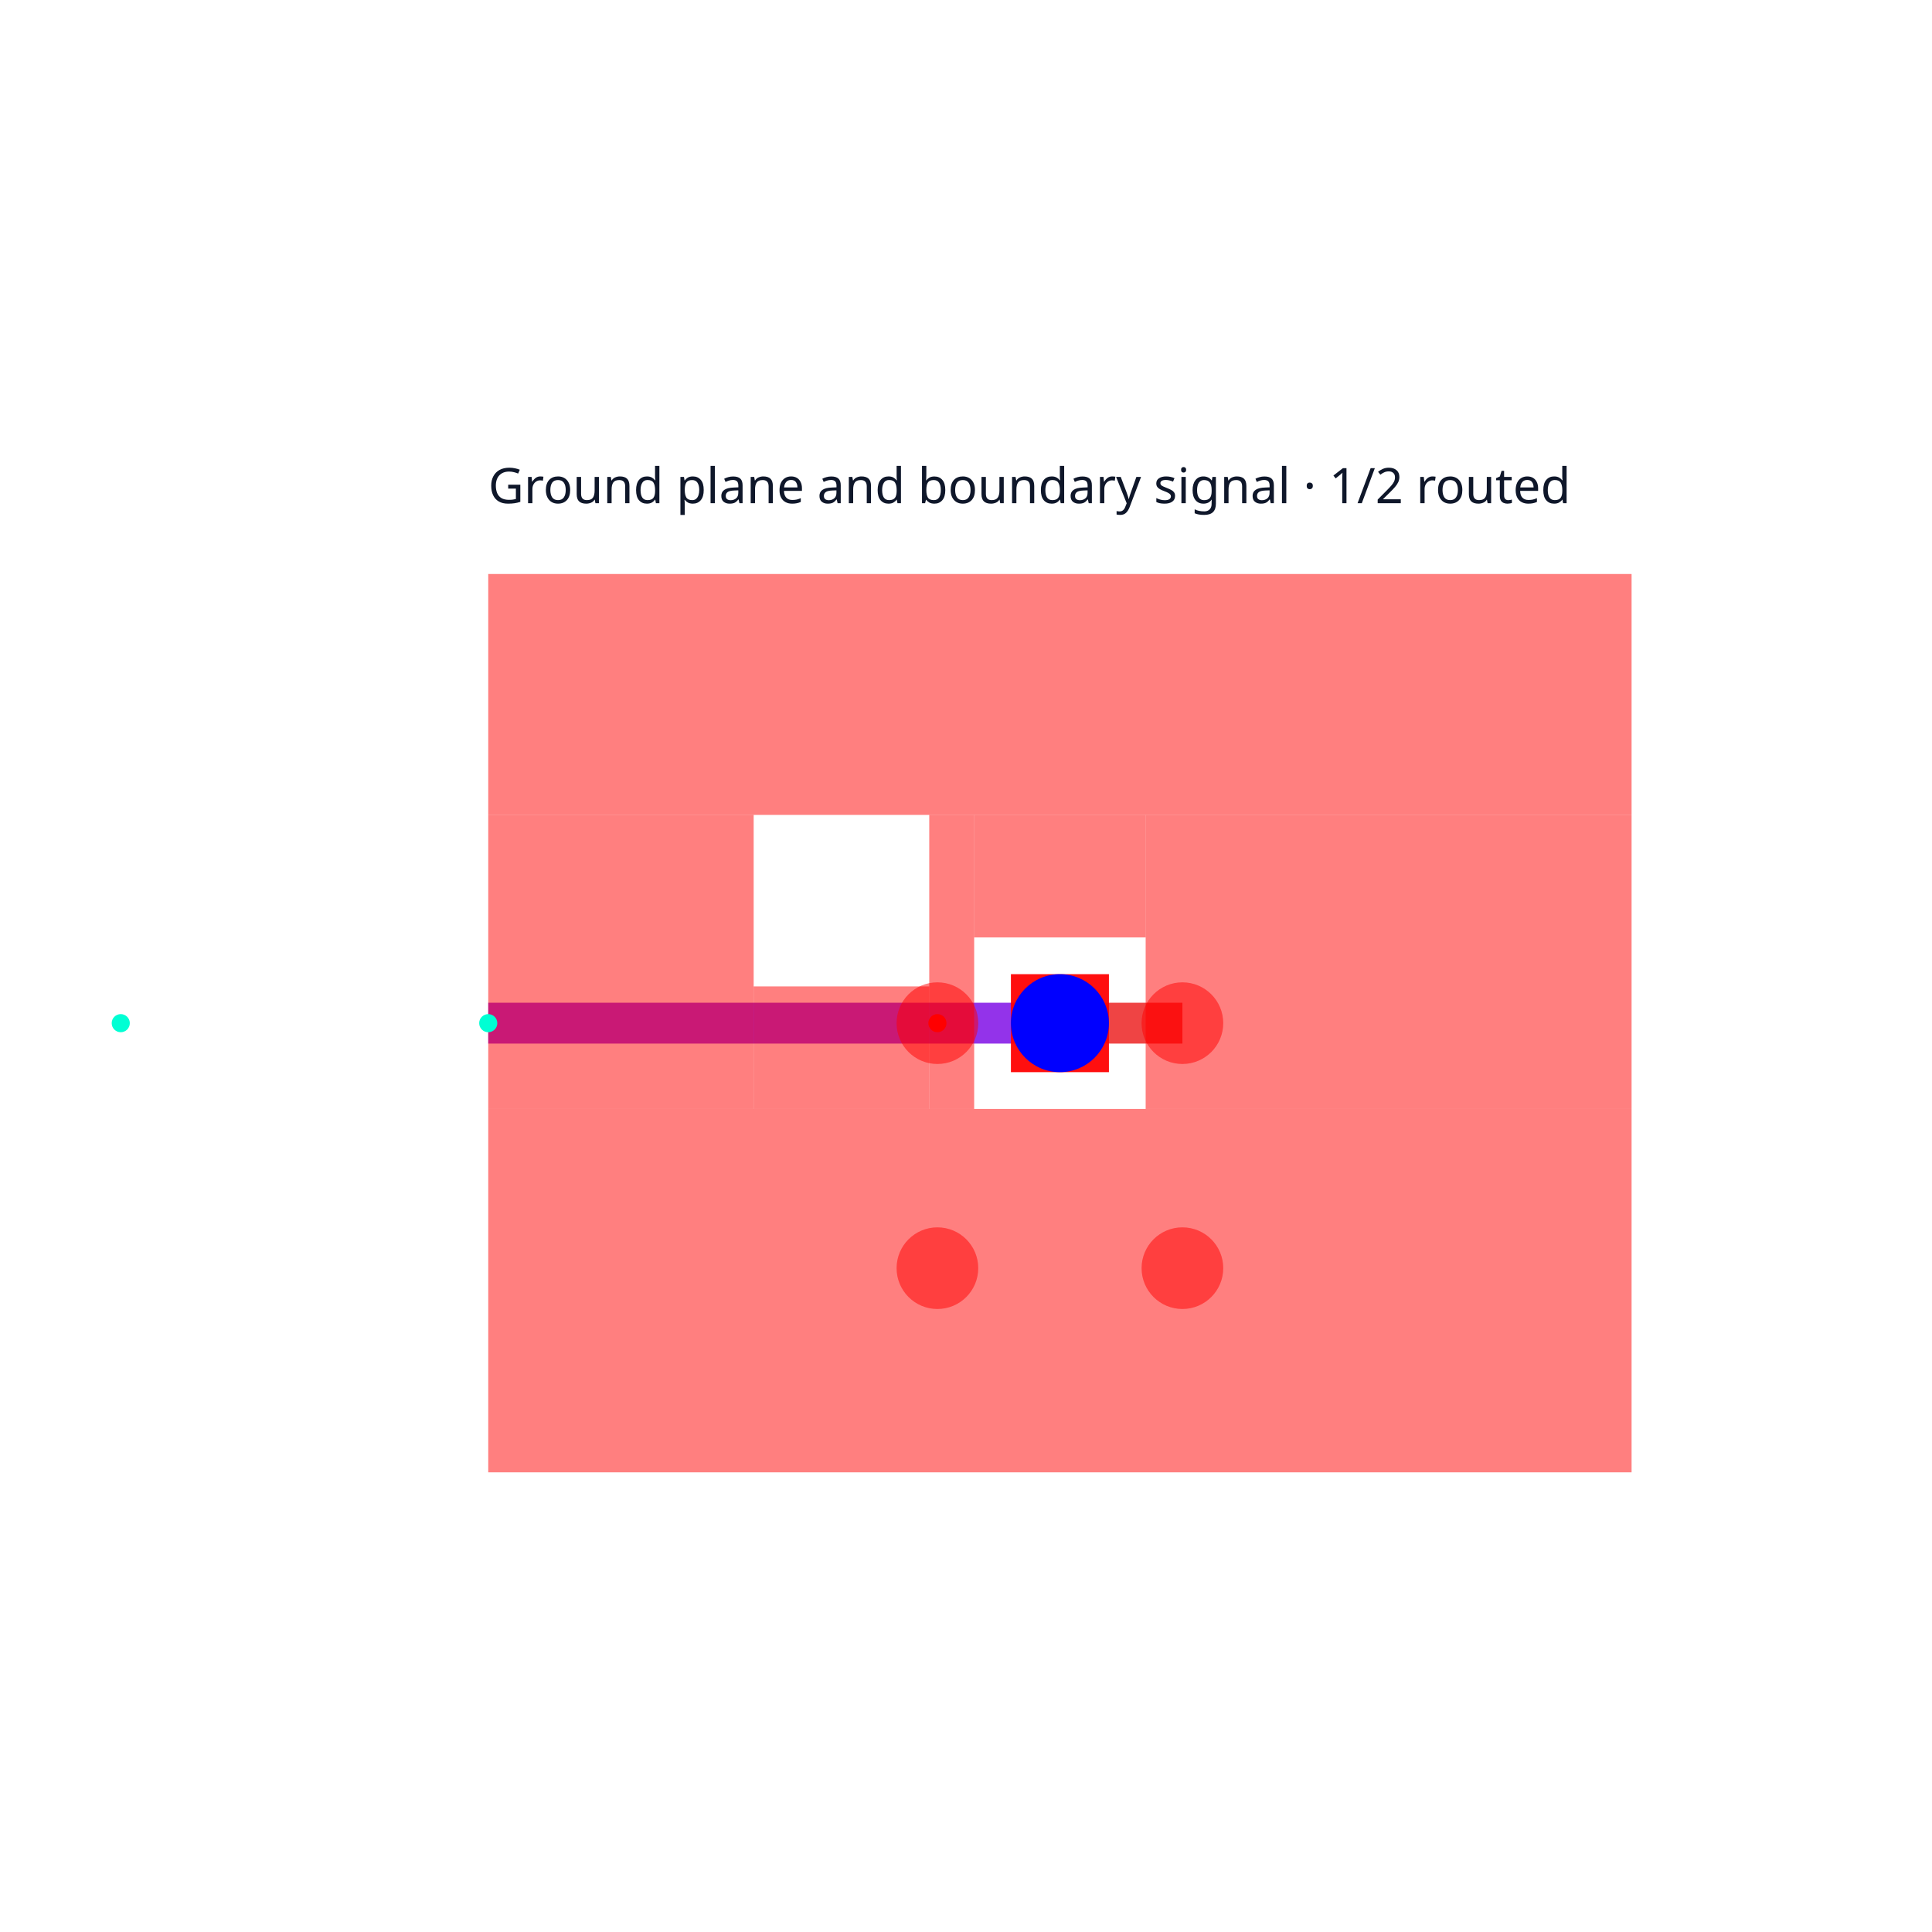
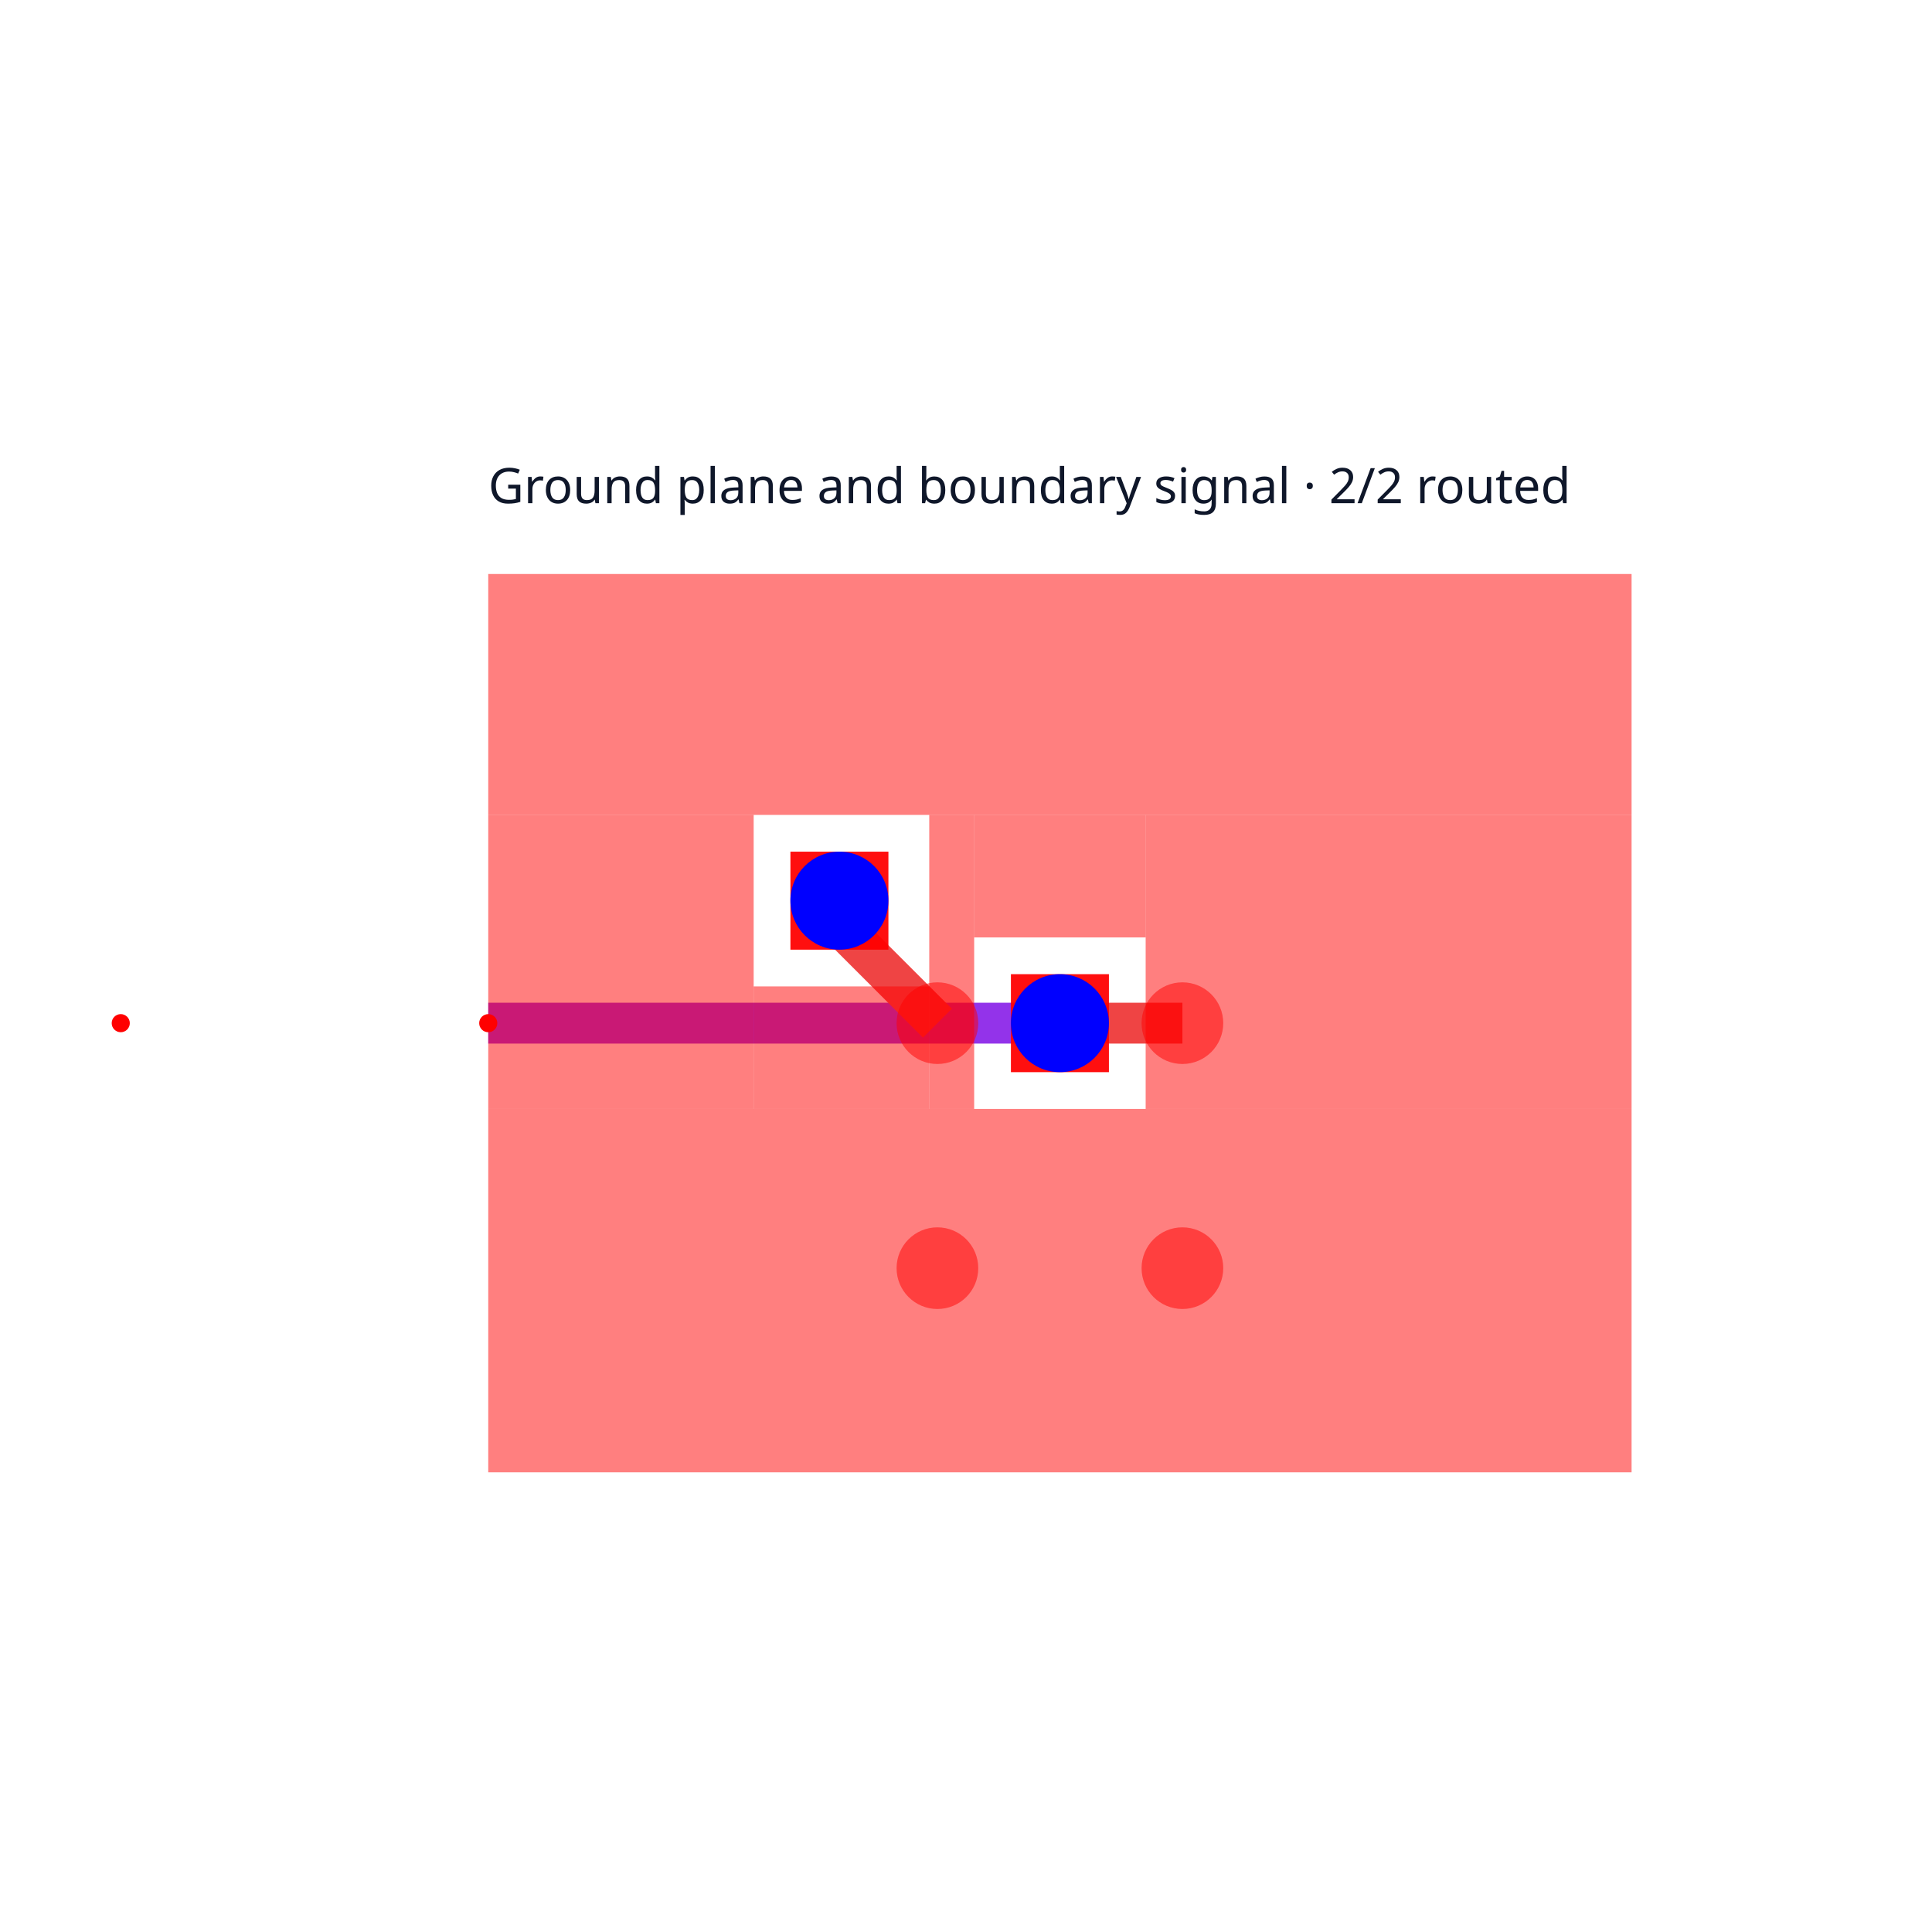
<svg xmlns="http://www.w3.org/2000/svg" width="640" height="640" viewBox="0 0 640 640">
  <rect width="100%" height="100%" fill="white" />
  <g>
    <polyline data-points="0.6,0 0.3,0" data-type="line" data-label="" points="391.691,338.937 351.111,338.937" fill="none" stroke="#ef4444" stroke-linejoin="round" stroke-width="13.527" />
  </g>
  <g>
    <polyline data-points="0.3,0 0.3,0" data-type="line" data-label="" points="351.111,338.937 351.111,338.937" fill="none" stroke="#9333ea" stroke-linejoin="round" stroke-width="13.527" />
  </g>
  <g>
    <polyline data-points="0.3,0 -1.1,0" data-type="line" data-label="" points="351.111,338.937 161.739,338.937" fill="none" stroke="#9333ea" stroke-linejoin="round" stroke-width="13.527" />
+   </g>
+   <g>
+     <polyline data-points="0,0 -0.24,0.24" data-type="line" data-label="" points="310.531,338.937 278.068,306.473" fill="none" stroke="#ef4444" stroke-linejoin="round" stroke-width="13.527" />
+   </g>
+   <g>
+     <polyline data-points="-0.24,0.24 -0.24,0.3" data-type="line" data-label="" points="278.068,306.473 278.068,298.357" fill="none" stroke="#ef4444" stroke-linejoin="round" stroke-width="13.527" />
  </g>
  <g>
    <rect data-type="rect" data-label="inner2" data-x="0.29999999999999993" data-y="-0.655" x="161.739" y="367.343" width="378.744" height="120.386" fill="rgba(255,0,0,0.5)" stroke="black" stroke-width="0.007" />
  </g>
  <g>
    <rect data-type="rect" data-label="inner2" data-x="0.29999999999999993" data-y="0.805" x="161.739" y="190.145" width="378.744" height="79.807" fill="rgba(255,0,0,0.5)" stroke="black" stroke-width="0.007" />
  </g>
  <g>
    <rect data-type="rect" data-label="inner2" data-x="-0.775" data-y="0.15000000000000002" x="161.739" y="269.952" width="87.923" height="97.391" fill="rgba(255,0,0,0.5)" stroke="black" stroke-width="0.007" />
  </g>
  <g>
    <rect data-type="rect" data-label="inner2" data-x="0.034999999999999996" data-y="0.15000000000000002" x="307.826" y="269.952" width="14.879" height="97.391" fill="rgba(255,0,0,0.5)" stroke="black" stroke-width="0.007" />
  </g>
  <g>
    <rect data-type="rect" data-label="inner2" data-x="1.105" data-y="0.15000000000000002" x="379.517" y="269.952" width="160.966" height="97.391" fill="rgba(255,0,0,0.5)" stroke="black" stroke-width="0.007" />
  </g>
  <g>
    <rect data-type="rect" data-label="inner2" data-x="-0.23500000000000001" data-y="-0.06" x="249.662" y="326.763" width="58.164" height="40.58" fill="rgba(255,0,0,0.5)" stroke="black" stroke-width="0.007" />
  </g>
  <g>
    <rect data-type="rect" data-label="inner2" data-x="0.3" data-y="0.36" x="322.705" y="269.952" width="56.812" height="40.58" fill="rgba(255,0,0,0.5)" stroke="black" stroke-width="0.007" />
  </g>
  <g>
    <rect data-type="rect" data-label="top DQ inner1 DQ inner2 DQ bottom DQ" data-x="0.3" data-y="0" x="334.879" y="322.705" width="32.464" height="32.464" fill="rgba(255,0,0,0.938)" stroke="black" stroke-width="0.007" />
  </g>
+   <g>
+     <rect data-type="rect" data-label="top inner1 inner2 bottom" data-x="-0.24" data-y="0.3" x="261.836" y="282.126" width="32.464" height="32.464" fill="rgba(255,0,0,0.938)" stroke="black" stroke-width="0.007" />
+   </g>
  <circle data-type="circle" data-label="" data-x="0.3" data-y="0" cx="351.111" cy="338.937" r="16.232" fill="blue" stroke="none" stroke-width="0.007" />
+   <circle data-type="circle" data-label="" data-x="-0.24" data-y="0.3" cx="278.068" cy="298.357" r="16.232" fill="blue" stroke="none" stroke-width="0.007" />
  <circle data-type="circle" data-label="" data-x="0" data-y="0" cx="310.531" cy="338.937" r="13.527" fill="rgba(255,0,0,0.5)" stroke="black" stroke-width="0.007" />
  <circle data-type="circle" data-label="" data-x="0.6" data-y="0" cx="391.691" cy="338.937" r="13.527" fill="rgba(255,0,0,0.5)" stroke="black" stroke-width="0.007" />
  <circle data-type="circle" data-label="" data-x="0" data-y="-0.6" cx="310.531" cy="420.097" r="13.527" fill="rgba(255,0,0,0.5)" stroke="black" stroke-width="0.007" />
  <circle data-type="circle" data-label="" data-x="0.6" data-y="-0.6" cx="391.691" cy="420.097" r="13.527" fill="rgba(255,0,0,0.5)" stroke="black" stroke-width="0.007" />
-   <text data-type="text" data-label="Ground plane and boundary signal · 1/2 routed" data-x="-1.1" data-y="1.32" x="161.739" y="160.386" fill="#0f172a" font-size="16.232" font-family="sans-serif" text-anchor="start" dominant-baseline="central">Ground plane and boundary signal · 1/2 routed</text>
+   <text data-type="text" data-label="Ground plane and boundary signal · 2/2 routed" data-x="-1.1" data-y="1.32" x="161.739" y="160.386" fill="#0f172a" font-size="16.232" font-family="sans-serif" text-anchor="start" dominant-baseline="central">Ground plane and boundary signal · 2/2 routed</text>
  <g>
-     <circle data-type="point" data-label="GND GND top" data-x="0" data-y="0" cx="310.531" cy="338.937" r="3" fill="hsl(0, 100%, 50%)" />
+     <circle data-type="point" data-label="DQ DQ bottom" data-x="-1.1" data-y="0" cx="161.739" cy="338.937" r="3" fill="hsl(0, 100%, 50%)" />
  </g>
  <g>
-     <circle data-type="point" data-label="DQ DQ bottom" data-x="-1.1" data-y="0" cx="161.739" cy="338.937" r="3" fill="hsl(170, 100%, 50%)" />
-   </g>
-   <g>
-     <circle data-type="point" data-label="DQ DQ bottom" data-x="-2" data-y="0" cx="40" cy="338.937" r="3" fill="hsl(170, 100%, 50%)" />
+     <circle data-type="point" data-label="DQ DQ bottom" data-x="-2" data-y="0" cx="40" cy="338.937" r="3" fill="hsl(0, 100%, 50%)" />
  </g>
  <g id="crosshair" style="display: none">
    <line id="crosshair-h" y1="0" y2="640" stroke="#666" stroke-width="0.5" />
    <line id="crosshair-v" x1="0" x2="640" stroke="#666" stroke-width="0.5" />
    <text id="coordinates" font-family="monospace" font-size="12" fill="#666" />
  </g>
</svg>
